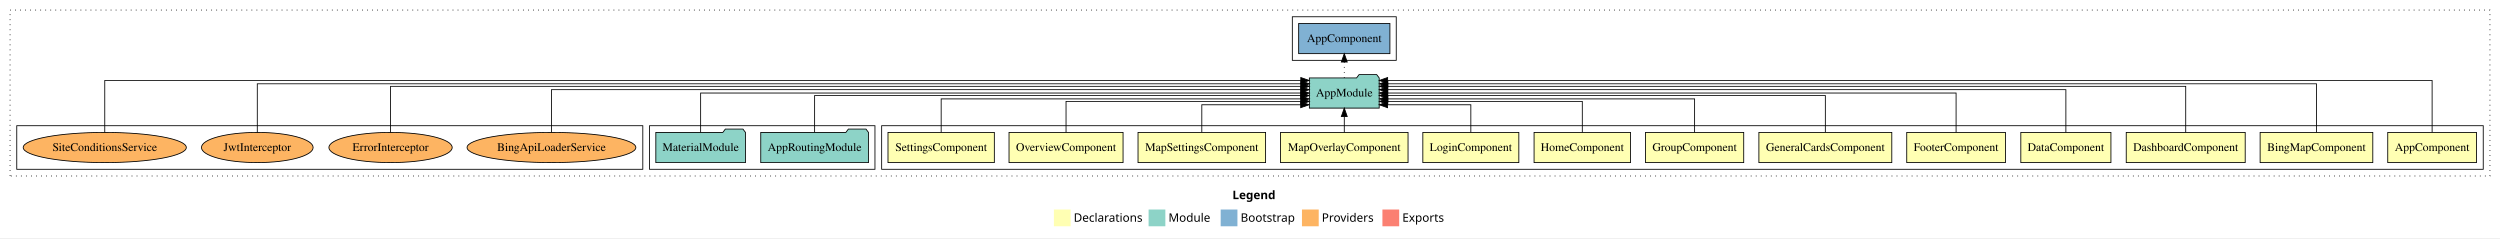
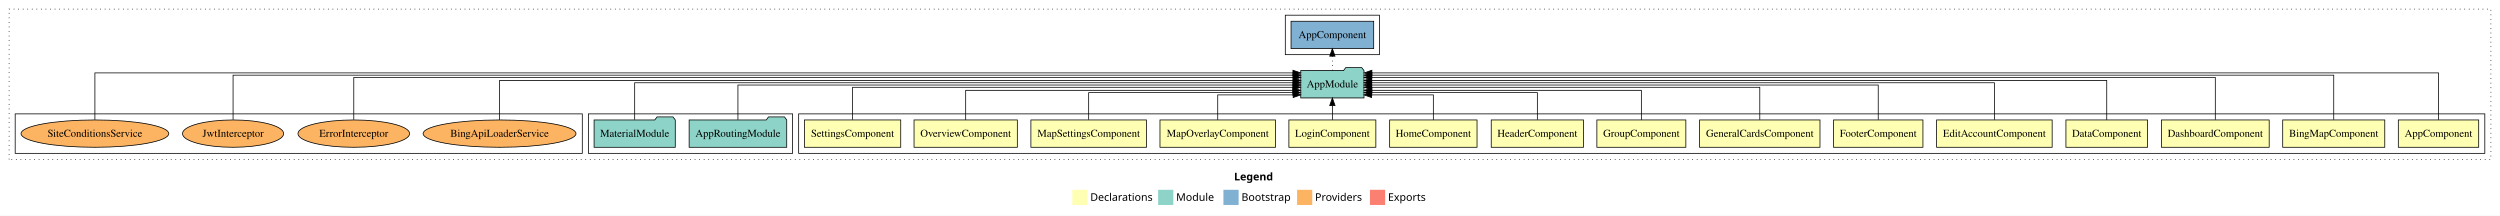
- <svg xmlns="http://www.w3.org/2000/svg" width="2983pt" height="284pt" viewBox="0.00 0.00 2983.00 284.00">
+ <svg xmlns="http://www.w3.org/2000/svg" width="3293pt" height="284pt" viewBox="0.00 0.00 3293.00 284.00">
  <g id="graph0" class="graph" transform="scale(1 1) rotate(0) translate(4 280)">
-     <polygon fill="#ffffff" stroke="transparent" points="-4,4 -4,-280 2979,-280 2979,4 -4,4" />
-     <text text-anchor="start" x="1466.509" y="-42.4" font-family="sans-serif" font-weight="bold" font-size="14.00" fill="#000000">Legend</text>
-     <polygon fill="#ffffb3" stroke="transparent" points="1253.5,-10 1253.5,-30 1273.5,-30 1273.5,-10 1253.5,-10" />
-     <text text-anchor="start" x="1277.129" y="-15.4" font-family="sans-serif" font-size="14.00" fill="#000000">  Declarations</text>
-     <polygon fill="#8dd3c7" stroke="transparent" points="1366.5,-10 1366.5,-30 1386.5,-30 1386.5,-10 1366.5,-10" />
-     <text text-anchor="start" x="1390.225" y="-15.4" font-family="sans-serif" font-size="14.00" fill="#000000">  Module</text>
-     <polygon fill="#80b1d3" stroke="transparent" points="1452.5,-10 1452.5,-30 1472.5,-30 1472.5,-10 1452.5,-10" />
-     <text text-anchor="start" x="1476.281" y="-15.4" font-family="sans-serif" font-size="14.00" fill="#000000">  Bootstrap</text>
-     <polygon fill="#fdb462" stroke="transparent" points="1549.5,-10 1549.5,-30 1569.5,-30 1569.5,-10 1549.5,-10" />
-     <text text-anchor="start" x="1573.173" y="-15.4" font-family="sans-serif" font-size="14.00" fill="#000000">  Providers</text>
-     <polygon fill="#fb8072" stroke="transparent" points="1645.5,-10 1645.5,-30 1665.5,-30 1665.5,-10 1645.5,-10" />
-     <text text-anchor="start" x="1669.226" y="-15.4" font-family="sans-serif" font-size="14.00" fill="#000000">  Exports</text>
+     <polygon fill="#ffffff" stroke="transparent" points="-4,4 -4,-280 3289,-280 3289,4 -4,4" />
+     <text text-anchor="start" x="1621.509" y="-42.4" font-family="sans-serif" font-weight="bold" font-size="14.00" fill="#000000">Legend</text>
+     <polygon fill="#ffffb3" stroke="transparent" points="1408.5,-10 1408.5,-30 1428.5,-30 1428.5,-10 1408.5,-10" />
+     <text text-anchor="start" x="1432.129" y="-15.4" font-family="sans-serif" font-size="14.00" fill="#000000">  Declarations</text>
+     <polygon fill="#8dd3c7" stroke="transparent" points="1521.5,-10 1521.5,-30 1541.5,-30 1541.5,-10 1521.5,-10" />
+     <text text-anchor="start" x="1545.225" y="-15.4" font-family="sans-serif" font-size="14.00" fill="#000000">  Module</text>
+     <polygon fill="#80b1d3" stroke="transparent" points="1607.5,-10 1607.5,-30 1627.5,-30 1627.5,-10 1607.5,-10" />
+     <text text-anchor="start" x="1631.281" y="-15.4" font-family="sans-serif" font-size="14.00" fill="#000000">  Bootstrap</text>
+     <polygon fill="#fdb462" stroke="transparent" points="1704.5,-10 1704.5,-30 1724.5,-30 1724.5,-10 1704.5,-10" />
+     <text text-anchor="start" x="1728.173" y="-15.4" font-family="sans-serif" font-size="14.00" fill="#000000">  Providers</text>
+     <polygon fill="#fb8072" stroke="transparent" points="1800.5,-10 1800.5,-30 1820.5,-30 1820.5,-10 1800.5,-10" />
+     <text text-anchor="start" x="1824.226" y="-15.4" font-family="sans-serif" font-size="14.00" fill="#000000">  Exports</text>
    <g id="clust1" class="cluster">
-       <polygon fill="none" stroke="#000000" stroke-dasharray="1,5" points="8,-70 8,-268 2967,-268 2967,-70 8,-70" />
+       <polygon fill="none" stroke="#000000" stroke-dasharray="1,5" points="8,-70 8,-268 3277,-268 3277,-70 8,-70" />
    </g>
    <g id="clust2" class="cluster">
-       <polygon fill="none" stroke="#000000" points="1048,-78 1048,-130 2959,-130 2959,-78 1048,-78" />
-     </g>
-     <g id="clust16" class="cluster">
+       <polygon fill="none" stroke="#000000" points="1048,-78 1048,-130 3269,-130 3269,-78 1048,-78" />
+     </g>
+     <g id="clust18" class="cluster">
      <polygon fill="none" stroke="#000000" points="771,-78 771,-130 1040,-130 1040,-78 771,-78" />
    </g>
-     <g id="clust18" class="cluster">
-       <polygon fill="none" stroke="#000000" points="1538,-208 1538,-260 1662,-260 1662,-208 1538,-208" />
-     </g>
-     <g id="clust19" class="cluster">
+     <g id="clust20" class="cluster">
+       <polygon fill="none" stroke="#000000" points="1689,-208 1689,-260 1813,-260 1813,-208 1689,-208" />
+     </g>
+     <g id="clust21" class="cluster">
      <polygon fill="none" stroke="#000000" points="16,-78 16,-130 763,-130 763,-78 16,-78" />
    </g>
    <g id="node1" class="node">
-       <polygon fill="#ffffb3" stroke="#000000" points="2950.94,-122 2845.06,-122 2845.06,-86 2950.94,-86 2950.94,-122" />
-       <text text-anchor="middle" x="2898" y="-99.8" font-family="Times,serif" font-size="14.00" fill="#000000">AppComponent</text>
-     </g>
-     <g id="node14" class="node">
-       <polygon fill="#8dd3c7" stroke="#000000" points="1641.657,-187 1638.657,-191 1617.657,-191 1614.657,-187 1558.343,-187 1558.343,-151 1641.657,-151 1641.657,-187" />
-       <text text-anchor="middle" x="1600" y="-164.8" font-family="Times,serif" font-size="14.00" fill="#000000">AppModule</text>
+       <polygon fill="#ffffb3" stroke="#000000" points="3260.94,-122 3155.06,-122 3155.06,-86 3260.94,-86 3260.94,-122" />
+       <text text-anchor="middle" x="3208" y="-99.8" font-family="Times,serif" font-size="14.00" fill="#000000">AppComponent</text>
+     </g>
+     <g id="node16" class="node">
+       <polygon fill="#8dd3c7" stroke="#000000" points="1792.657,-187 1789.657,-191 1768.657,-191 1765.657,-187 1709.343,-187 1709.343,-151 1792.657,-151 1792.657,-187" />
+       <text text-anchor="middle" x="1751" y="-164.8" font-family="Times,serif" font-size="14.00" fill="#000000">AppModule</text>
    </g>
    <g id="edge1" class="edge">
-       <path fill="none" stroke="#000000" d="M2898,-122.153C2898,-145.757 2898,-184 2898,-184 2898,-184 1651.717,-184 1651.717,-184" />
-       <polygon fill="#000000" stroke="#000000" points="1651.717,-180.5 1641.717,-184 1651.717,-187.5 1651.717,-180.5" />
+       <path fill="none" stroke="#000000" d="M3208,-122.153C3208,-145.757 3208,-184 3208,-184 3208,-184 1803.034,-184 1803.034,-184" />
+       <polygon fill="#000000" stroke="#000000" points="1803.034,-180.5 1793.034,-184 1803.034,-187.5 1803.034,-180.5" />
    </g>
    <g id="node2" class="node">
-       <polygon fill="#ffffb3" stroke="#000000" points="2827.219,-122 2692.781,-122 2692.781,-86 2827.219,-86 2827.219,-122" />
-       <text text-anchor="middle" x="2760" y="-99.8" font-family="Times,serif" font-size="14.00" fill="#000000">BingMapComponent</text>
+       <polygon fill="#ffffb3" stroke="#000000" points="3137.219,-122 3002.781,-122 3002.781,-86 3137.219,-86 3137.219,-122" />
+       <text text-anchor="middle" x="3070" y="-99.8" font-family="Times,serif" font-size="14.00" fill="#000000">BingMapComponent</text>
    </g>
    <g id="edge2" class="edge">
-       <path fill="none" stroke="#000000" d="M2760,-122.011C2760,-144.485 2760,-180 2760,-180 2760,-180 1651.97,-180 1651.97,-180" />
-       <polygon fill="#000000" stroke="#000000" points="1651.97,-176.5 1641.97,-180 1651.97,-183.5 1651.97,-176.5" />
+       <path fill="none" stroke="#000000" d="M3070,-122.248C3070,-145.018 3070,-181 3070,-181 3070,-181 1803.022,-181 1803.022,-181" />
+       <polygon fill="#000000" stroke="#000000" points="1803.022,-177.5 1793.022,-181 1803.022,-184.5 1803.022,-177.5" />
    </g>
    <g id="node3" class="node">
-       <polygon fill="#ffffb3" stroke="#000000" points="2674.973,-122 2533.027,-122 2533.027,-86 2674.973,-86 2674.973,-122" />
-       <text text-anchor="middle" x="2604" y="-99.8" font-family="Times,serif" font-size="14.00" fill="#000000">DashboardComponent</text>
+       <polygon fill="#ffffb3" stroke="#000000" points="2984.973,-122 2843.027,-122 2843.027,-86 2984.973,-86 2984.973,-122" />
+       <text text-anchor="middle" x="2914" y="-99.8" font-family="Times,serif" font-size="14.00" fill="#000000">DashboardComponent</text>
    </g>
    <g id="edge3" class="edge">
-       <path fill="none" stroke="#000000" d="M2604,-122.045C2604,-143.662 2604,-177 2604,-177 2604,-177 1651.862,-177 1651.862,-177" />
-       <polygon fill="#000000" stroke="#000000" points="1651.862,-173.5 1641.862,-177 1651.862,-180.5 1651.862,-173.5" />
+       <path fill="none" stroke="#000000" d="M2914,-122.292C2914,-144.206 2914,-178 2914,-178 2914,-178 1802.735,-178 1802.735,-178" />
+       <polygon fill="#000000" stroke="#000000" points="1802.735,-174.5 1792.735,-178 1802.735,-181.5 1802.735,-174.5" />
    </g>
    <g id="node4" class="node">
-       <polygon fill="#ffffb3" stroke="#000000" points="2514.759,-122 2407.241,-122 2407.241,-86 2514.759,-86 2514.759,-122" />
-       <text text-anchor="middle" x="2461" y="-99.8" font-family="Times,serif" font-size="14.00" fill="#000000">DataComponent</text>
+       <polygon fill="#ffffb3" stroke="#000000" points="2824.759,-122 2717.241,-122 2717.241,-86 2824.759,-86 2824.759,-122" />
+       <text text-anchor="middle" x="2771" y="-99.8" font-family="Times,serif" font-size="14.00" fill="#000000">DataComponent</text>
    </g>
    <g id="edge4" class="edge">
-       <path fill="none" stroke="#000000" d="M2461,-122.129C2461,-142.572 2461,-173 2461,-173 2461,-173 1651.819,-173 1651.819,-173" />
-       <polygon fill="#000000" stroke="#000000" points="1651.819,-169.5 1641.819,-173 1651.819,-176.5 1651.819,-169.5" />
+       <path fill="none" stroke="#000000" d="M2771,-122.027C2771,-142.767 2771,-174 2771,-174 2771,-174 1802.887,-174 1802.887,-174" />
+       <polygon fill="#000000" stroke="#000000" points="1802.887,-170.5 1792.887,-174 1802.887,-177.5 1802.887,-170.5" />
    </g>
    <g id="node5" class="node">
-       <polygon fill="#ffffb3" stroke="#000000" points="2388.881,-122 2271.119,-122 2271.119,-86 2388.881,-86 2388.881,-122" />
-       <text text-anchor="middle" x="2330" y="-99.8" font-family="Times,serif" font-size="14.00" fill="#000000">FooterComponent</text>
+       <polygon fill="#ffffb3" stroke="#000000" points="2699.093,-122 2546.907,-122 2546.907,-86 2699.093,-86 2699.093,-122" />
+       <text text-anchor="middle" x="2623" y="-99.8" font-family="Times,serif" font-size="14.00" fill="#000000">EditAccountComponent</text>
    </g>
    <g id="edge5" class="edge">
-       <path fill="none" stroke="#000000" d="M2330,-122.106C2330,-141.339 2330,-169 2330,-169 2330,-169 1651.87,-169 1651.87,-169" />
-       <polygon fill="#000000" stroke="#000000" points="1651.87,-165.5 1641.87,-169 1651.87,-172.5 1651.87,-165.5" />
+       <path fill="none" stroke="#000000" d="M2623,-122.308C2623,-142.145 2623,-171 2623,-171 2623,-171 1802.765,-171 1802.765,-171" />
+       <polygon fill="#000000" stroke="#000000" points="1802.765,-167.5 1792.765,-171 1802.765,-174.5 1802.765,-167.5" />
    </g>
    <g id="node6" class="node">
-       <polygon fill="#ffffb3" stroke="#000000" points="2253.291,-122 2094.709,-122 2094.709,-86 2253.291,-86 2253.291,-122" />
-       <text text-anchor="middle" x="2174" y="-99.8" font-family="Times,serif" font-size="14.00" fill="#000000">GeneralCardsComponent</text>
+       <polygon fill="#ffffb3" stroke="#000000" points="2528.881,-122 2411.119,-122 2411.119,-86 2528.881,-86 2528.881,-122" />
+       <text text-anchor="middle" x="2470" y="-99.8" font-family="Times,serif" font-size="14.00" fill="#000000">FooterComponent</text>
    </g>
    <g id="edge6" class="edge">
-       <path fill="none" stroke="#000000" d="M2174,-122.267C2174,-140.555 2174,-166 2174,-166 2174,-166 1651.743,-166 1651.743,-166" />
-       <polygon fill="#000000" stroke="#000000" points="1651.743,-162.5 1641.743,-166 1651.743,-169.5 1651.743,-162.5" />
+       <path fill="none" stroke="#000000" d="M2470,-122.169C2470,-141.09 2470,-168 2470,-168 2470,-168 1802.764,-168 1802.764,-168" />
+       <polygon fill="#000000" stroke="#000000" points="1802.764,-164.5 1792.764,-168 1802.764,-171.5 1802.764,-164.5" />
    </g>
    <g id="node7" class="node">
-       <polygon fill="#ffffb3" stroke="#000000" points="2076.6,-122 1959.4,-122 1959.4,-86 2076.6,-86 2076.6,-122" />
-       <text text-anchor="middle" x="2018" y="-99.8" font-family="Times,serif" font-size="14.00" fill="#000000">GroupComponent</text>
+       <polygon fill="#ffffb3" stroke="#000000" points="2393.291,-122 2234.709,-122 2234.709,-86 2393.291,-86 2393.291,-122" />
+       <text text-anchor="middle" x="2314" y="-99.8" font-family="Times,serif" font-size="14.00" fill="#000000">GeneralCardsComponent</text>
    </g>
    <g id="edge7" class="edge">
-       <path fill="none" stroke="#000000" d="M2018,-122.034C2018,-139.06 2018,-162 2018,-162 2018,-162 1651.993,-162 1651.993,-162" />
-       <polygon fill="#000000" stroke="#000000" points="1651.993,-158.5 1641.993,-162 1651.993,-165.5 1651.993,-158.5" />
+       <path fill="none" stroke="#000000" d="M2314,-122.302C2314,-140.27 2314,-165 2314,-165 2314,-165 1802.857,-165 1802.857,-165" />
+       <polygon fill="#000000" stroke="#000000" points="1802.857,-161.5 1792.857,-165 1802.857,-168.5 1802.857,-161.5" />
    </g>
    <g id="node8" class="node">
+       <polygon fill="#ffffb3" stroke="#000000" points="2216.6,-122 2099.4,-122 2099.4,-86 2216.6,-86 2216.6,-122" />
+       <text text-anchor="middle" x="2158" y="-99.8" font-family="Times,serif" font-size="14.00" fill="#000000">GroupComponent</text>
+     </g>
+     <g id="edge8" class="edge">
+       <path fill="none" stroke="#000000" d="M2158,-122.035C2158,-138.734 2158,-161 2158,-161 2158,-161 1803.023,-161 1803.023,-161" />
+       <polygon fill="#000000" stroke="#000000" points="1803.023,-157.5 1793.023,-161 1803.023,-164.5 1803.023,-157.5" />
+     </g>
+     <g id="node9" class="node">
+       <polygon fill="#ffffb3" stroke="#000000" points="2081.744,-122 1960.256,-122 1960.256,-86 2081.744,-86 2081.744,-122" />
+       <text text-anchor="middle" x="2021" y="-99.8" font-family="Times,serif" font-size="14.00" fill="#000000">HeaderComponent</text>
+     </g>
+     <g id="edge9" class="edge">
+       <path fill="none" stroke="#000000" d="M2021,-122.282C2021,-137.948 2021,-158 2021,-158 2021,-158 1802.891,-158 1802.891,-158" />
+       <polygon fill="#000000" stroke="#000000" points="1802.891,-154.5 1792.891,-158 1802.891,-161.5 1802.891,-154.5" />
+     </g>
+     <g id="node10" class="node">
      <polygon fill="#ffffb3" stroke="#000000" points="1941.545,-122 1826.455,-122 1826.455,-86 1941.545,-86 1941.545,-122" />
      <text text-anchor="middle" x="1884" y="-99.8" font-family="Times,serif" font-size="14.00" fill="#000000">HomeComponent</text>
    </g>
-     <g id="edge8" class="edge">
-       <path fill="none" stroke="#000000" d="M1884,-122.009C1884,-138.049 1884,-159 1884,-159 1884,-159 1651.905,-159 1651.905,-159" />
-       <polygon fill="#000000" stroke="#000000" points="1651.905,-155.5 1641.905,-159 1651.905,-162.5 1651.905,-155.5" />
-     </g>
-     <g id="node9" class="node">
+     <g id="edge10" class="edge">
+       <path fill="none" stroke="#000000" d="M1884,-122.124C1884,-136.783 1884,-155 1884,-155 1884,-155 1802.717,-155 1802.717,-155" />
+       <polygon fill="#000000" stroke="#000000" points="1802.717,-151.5 1792.717,-155 1802.717,-158.5 1802.717,-151.5" />
+     </g>
+     <g id="node11" class="node">
      <polygon fill="#ffffb3" stroke="#000000" points="1808.276,-122 1693.724,-122 1693.724,-86 1808.276,-86 1808.276,-122" />
      <text text-anchor="middle" x="1751" y="-99.8" font-family="Times,serif" font-size="14.00" fill="#000000">LoginComponent</text>
    </g>
-     <g id="edge9" class="edge">
-       <path fill="none" stroke="#000000" d="M1751,-122.124C1751,-136.783 1751,-155 1751,-155 1751,-155 1651.661,-155 1651.661,-155" />
-       <polygon fill="#000000" stroke="#000000" points="1651.661,-151.5 1641.661,-155 1651.661,-158.5 1651.661,-151.5" />
-     </g>
-     <g id="node10" class="node">
+     <g id="edge11" class="edge">
+       <path fill="none" stroke="#000000" d="M1751,-122.106C1751,-122.106 1751,-140.991 1751,-140.991" />
+       <polygon fill="#000000" stroke="#000000" points="1747.5,-140.991 1751,-150.991 1754.5,-140.991 1747.5,-140.991" />
+     </g>
+     <g id="node12" class="node">
      <polygon fill="#ffffb3" stroke="#000000" points="1676.079,-122 1523.921,-122 1523.921,-86 1676.079,-86 1676.079,-122" />
      <text text-anchor="middle" x="1600" y="-99.8" font-family="Times,serif" font-size="14.00" fill="#000000">MapOverlayComponent</text>
    </g>
-     <g id="edge10" class="edge">
-       <path fill="none" stroke="#000000" d="M1600,-122.106C1600,-122.106 1600,-140.991 1600,-140.991" />
-       <polygon fill="#000000" stroke="#000000" points="1596.5,-140.991 1600,-150.991 1603.5,-140.991 1596.5,-140.991" />
-     </g>
-     <g id="node11" class="node">
+     <g id="edge12" class="edge">
+       <path fill="none" stroke="#000000" d="M1600,-122.124C1600,-136.783 1600,-155 1600,-155 1600,-155 1699.339,-155 1699.339,-155" />
+       <polygon fill="#000000" stroke="#000000" points="1699.339,-158.5 1709.339,-155 1699.339,-151.5 1699.339,-158.5" />
+     </g>
+     <g id="node13" class="node">
      <polygon fill="#ffffb3" stroke="#000000" points="1506.105,-122 1353.895,-122 1353.895,-86 1506.105,-86 1506.105,-122" />
      <text text-anchor="middle" x="1430" y="-99.8" font-family="Times,serif" font-size="14.00" fill="#000000">MapSettingsComponent</text>
    </g>
-     <g id="edge11" class="edge">
-       <path fill="none" stroke="#000000" d="M1430,-122.124C1430,-136.783 1430,-155 1430,-155 1430,-155 1547.977,-155 1547.977,-155" />
-       <polygon fill="#000000" stroke="#000000" points="1547.978,-158.5 1557.977,-155 1547.977,-151.5 1547.978,-158.5" />
-     </g>
-     <g id="node12" class="node">
+     <g id="edge13" class="edge">
+       <path fill="none" stroke="#000000" d="M1430,-122.282C1430,-137.948 1430,-158 1430,-158 1430,-158 1699.035,-158 1699.035,-158" />
+       <polygon fill="#000000" stroke="#000000" points="1699.035,-161.5 1709.035,-158 1699.035,-154.5 1699.035,-161.5" />
+     </g>
+     <g id="node14" class="node">
      <polygon fill="#ffffb3" stroke="#000000" points="1336.027,-122 1199.973,-122 1199.973,-86 1336.027,-86 1336.027,-122" />
      <text text-anchor="middle" x="1268" y="-99.8" font-family="Times,serif" font-size="14.00" fill="#000000">OverviewComponent</text>
    </g>
-     <g id="edge12" class="edge">
-       <path fill="none" stroke="#000000" d="M1268,-122.009C1268,-138.049 1268,-159 1268,-159 1268,-159 1548.288,-159 1548.288,-159" />
-       <polygon fill="#000000" stroke="#000000" points="1548.288,-162.5 1558.288,-159 1548.288,-155.5 1548.288,-162.5" />
-     </g>
-     <g id="node13" class="node">
+     <g id="edge14" class="edge">
+       <path fill="none" stroke="#000000" d="M1268,-122.035C1268,-138.734 1268,-161 1268,-161 1268,-161 1698.982,-161 1698.982,-161" />
+       <polygon fill="#000000" stroke="#000000" points="1698.982,-164.5 1708.982,-161 1698.982,-157.5 1698.982,-164.5" />
+     </g>
+     <g id="node15" class="node">
      <polygon fill="#ffffb3" stroke="#000000" points="1182.447,-122 1055.553,-122 1055.553,-86 1182.447,-86 1182.447,-122" />
      <text text-anchor="middle" x="1119" y="-99.8" font-family="Times,serif" font-size="14.00" fill="#000000">SettingsComponent</text>
    </g>
-     <g id="edge13" class="edge">
-       <path fill="none" stroke="#000000" d="M1119,-122.034C1119,-139.06 1119,-162 1119,-162 1119,-162 1548.156,-162 1548.156,-162" />
-       <polygon fill="#000000" stroke="#000000" points="1548.156,-165.5 1558.156,-162 1548.156,-158.5 1548.156,-165.5" />
+     <g id="edge15" class="edge">
+       <path fill="none" stroke="#000000" d="M1119,-122.302C1119,-140.27 1119,-165 1119,-165 1119,-165 1699.043,-165 1699.043,-165" />
+       <polygon fill="#000000" stroke="#000000" points="1699.043,-168.5 1709.043,-165 1699.043,-161.5 1699.043,-168.5" />
+     </g>
+     <g id="node19" class="node">
+       <polygon fill="#80b1d3" stroke="#000000" points="1805.439,-252 1696.561,-252 1696.561,-216 1805.439,-216 1805.439,-252" />
+       <text text-anchor="middle" x="1751" y="-229.8" font-family="Times,serif" font-size="14.00" fill="#000000">AppComponent </text>
+     </g>
+     <g id="edge18" class="edge">
+       <path fill="none" stroke="#000000" stroke-dasharray="1,5" d="M1751,-187.106C1751,-187.106 1751,-205.991 1751,-205.991" />
+       <polygon fill="#000000" stroke="#000000" points="1747.5,-205.991 1751,-215.991 1754.5,-205.991 1747.5,-205.991" />
    </g>
    <g id="node17" class="node">
-       <polygon fill="#80b1d3" stroke="#000000" points="1654.439,-252 1545.561,-252 1545.561,-216 1654.439,-216 1654.439,-252" />
-       <text text-anchor="middle" x="1600" y="-229.8" font-family="Times,serif" font-size="14.00" fill="#000000">AppComponent </text>
-     </g>
-     <g id="edge16" class="edge">
-       <path fill="none" stroke="#000000" stroke-dasharray="1,5" d="M1600,-187.106C1600,-187.106 1600,-205.991 1600,-205.991" />
-       <polygon fill="#000000" stroke="#000000" points="1596.5,-205.991 1600,-215.991 1603.5,-205.991 1596.5,-205.991" />
-     </g>
-     <g id="node15" class="node">
      <polygon fill="#8dd3c7" stroke="#000000" points="1032.274,-122 1029.274,-126 1008.274,-126 1005.274,-122 903.726,-122 903.726,-86 1032.274,-86 1032.274,-122" />
      <text text-anchor="middle" x="968" y="-99.8" font-family="Times,serif" font-size="14.00" fill="#000000">AppRoutingModule</text>
    </g>
-     <g id="edge14" class="edge">
-       <path fill="none" stroke="#000000" d="M968,-122.267C968,-140.555 968,-166 968,-166 968,-166 1548.043,-166 1548.043,-166" />
-       <polygon fill="#000000" stroke="#000000" points="1548.043,-169.5 1558.043,-166 1548.043,-162.5 1548.043,-169.5" />
-     </g>
-     <g id="node16" class="node">
+     <g id="edge16" class="edge">
+       <path fill="none" stroke="#000000" d="M968,-122.169C968,-141.09 968,-168 968,-168 968,-168 1699.179,-168 1699.179,-168" />
+       <polygon fill="#000000" stroke="#000000" points="1699.179,-171.5 1709.179,-168 1699.179,-164.5 1699.179,-171.5" />
+     </g>
+     <g id="node18" class="node">
      <polygon fill="#8dd3c7" stroke="#000000" points="885.471,-122 882.471,-126 861.471,-126 858.471,-122 778.529,-122 778.529,-86 885.471,-86 885.471,-122" />
      <text text-anchor="middle" x="832" y="-99.8" font-family="Times,serif" font-size="14.00" fill="#000000">MaterialModule</text>
    </g>
-     <g id="edge15" class="edge">
-       <path fill="none" stroke="#000000" d="M832,-122.106C832,-141.339 832,-169 832,-169 832,-169 1548.164,-169 1548.164,-169" />
-       <polygon fill="#000000" stroke="#000000" points="1548.164,-172.5 1558.164,-169 1548.164,-165.5 1548.164,-172.5" />
-     </g>
-     <g id="node18" class="node">
+     <g id="edge17" class="edge">
+       <path fill="none" stroke="#000000" d="M832,-122.308C832,-142.145 832,-171 832,-171 832,-171 1699.124,-171 1699.124,-171" />
+       <polygon fill="#000000" stroke="#000000" points="1699.124,-174.5 1709.124,-171 1699.124,-167.5 1699.124,-174.5" />
+     </g>
+     <g id="node20" class="node">
      <ellipse fill="#fdb462" stroke="#000000" cx="654" cy="-104" rx="100.702" ry="18" />
      <text text-anchor="middle" x="654" y="-99.8" font-family="Times,serif" font-size="14.00" fill="#000000">BingApiLoaderService</text>
    </g>
-     <g id="edge17" class="edge">
-       <path fill="none" stroke="#000000" d="M654,-122.129C654,-142.572 654,-173 654,-173 654,-173 1548.131,-173 1548.131,-173" />
-       <polygon fill="#000000" stroke="#000000" points="1548.131,-176.5 1558.131,-173 1548.131,-169.5 1548.131,-176.5" />
-     </g>
-     <g id="node19" class="node">
+     <g id="edge19" class="edge">
+       <path fill="none" stroke="#000000" d="M654,-122.027C654,-142.767 654,-174 654,-174 654,-174 1699.336,-174 1699.336,-174" />
+       <polygon fill="#000000" stroke="#000000" points="1699.336,-177.5 1709.336,-174 1699.336,-170.5 1699.336,-177.5" />
+     </g>
+     <g id="node21" class="node">
      <ellipse fill="#fdb462" stroke="#000000" cx="462" cy="-104" rx="73.533" ry="18" />
      <text text-anchor="middle" x="462" y="-99.8" font-family="Times,serif" font-size="14.00" fill="#000000">ErrorInterceptor</text>
    </g>
-     <g id="edge18" class="edge">
-       <path fill="none" stroke="#000000" d="M462,-122.045C462,-143.662 462,-177 462,-177 462,-177 1548.148,-177 1548.148,-177" />
-       <polygon fill="#000000" stroke="#000000" points="1548.148,-180.5 1558.148,-177 1548.148,-173.5 1548.148,-180.5" />
-     </g>
-     <g id="node20" class="node">
+     <g id="edge20" class="edge">
+       <path fill="none" stroke="#000000" d="M462,-122.292C462,-144.206 462,-178 462,-178 462,-178 1699.21,-178 1699.21,-178" />
+       <polygon fill="#000000" stroke="#000000" points="1699.21,-181.5 1709.21,-178 1699.21,-174.5 1699.21,-181.5" />
+     </g>
+     <g id="node22" class="node">
      <ellipse fill="#fdb462" stroke="#000000" cx="303" cy="-104" rx="66.609" ry="18" />
      <text text-anchor="middle" x="303" y="-99.8" font-family="Times,serif" font-size="14.00" fill="#000000">JwtInterceptor</text>
    </g>
-     <g id="edge19" class="edge">
-       <path fill="none" stroke="#000000" d="M303,-122.011C303,-144.485 303,-180 303,-180 303,-180 1548.315,-180 1548.315,-180" />
-       <polygon fill="#000000" stroke="#000000" points="1548.315,-183.5 1558.315,-180 1548.315,-176.5 1548.315,-183.5" />
-     </g>
-     <g id="node21" class="node">
+     <g id="edge21" class="edge">
+       <path fill="none" stroke="#000000" d="M303,-122.248C303,-145.018 303,-181 303,-181 303,-181 1699.226,-181 1699.226,-181" />
+       <polygon fill="#000000" stroke="#000000" points="1699.226,-184.5 1709.226,-181 1699.226,-177.5 1699.226,-184.5" />
+     </g>
+     <g id="node23" class="node">
      <ellipse fill="#fdb462" stroke="#000000" cx="121" cy="-104" rx="97.307" ry="18" />
      <text text-anchor="middle" x="121" y="-99.8" font-family="Times,serif" font-size="14.00" fill="#000000">SiteConditionsService</text>
    </g>
-     <g id="edge20" class="edge">
-       <path fill="none" stroke="#000000" d="M121,-122.153C121,-145.757 121,-184 121,-184 121,-184 1548.119,-184 1548.119,-184" />
-       <polygon fill="#000000" stroke="#000000" points="1548.119,-187.5 1558.119,-184 1548.119,-180.5 1548.119,-187.5" />
+     <g id="edge22" class="edge">
+       <path fill="none" stroke="#000000" d="M121,-122.153C121,-145.757 121,-184 121,-184 121,-184 1699.07,-184 1699.07,-184" />
+       <polygon fill="#000000" stroke="#000000" points="1699.07,-187.5 1709.07,-184 1699.07,-180.5 1699.07,-187.5" />
    </g>
  </g>
</svg>
